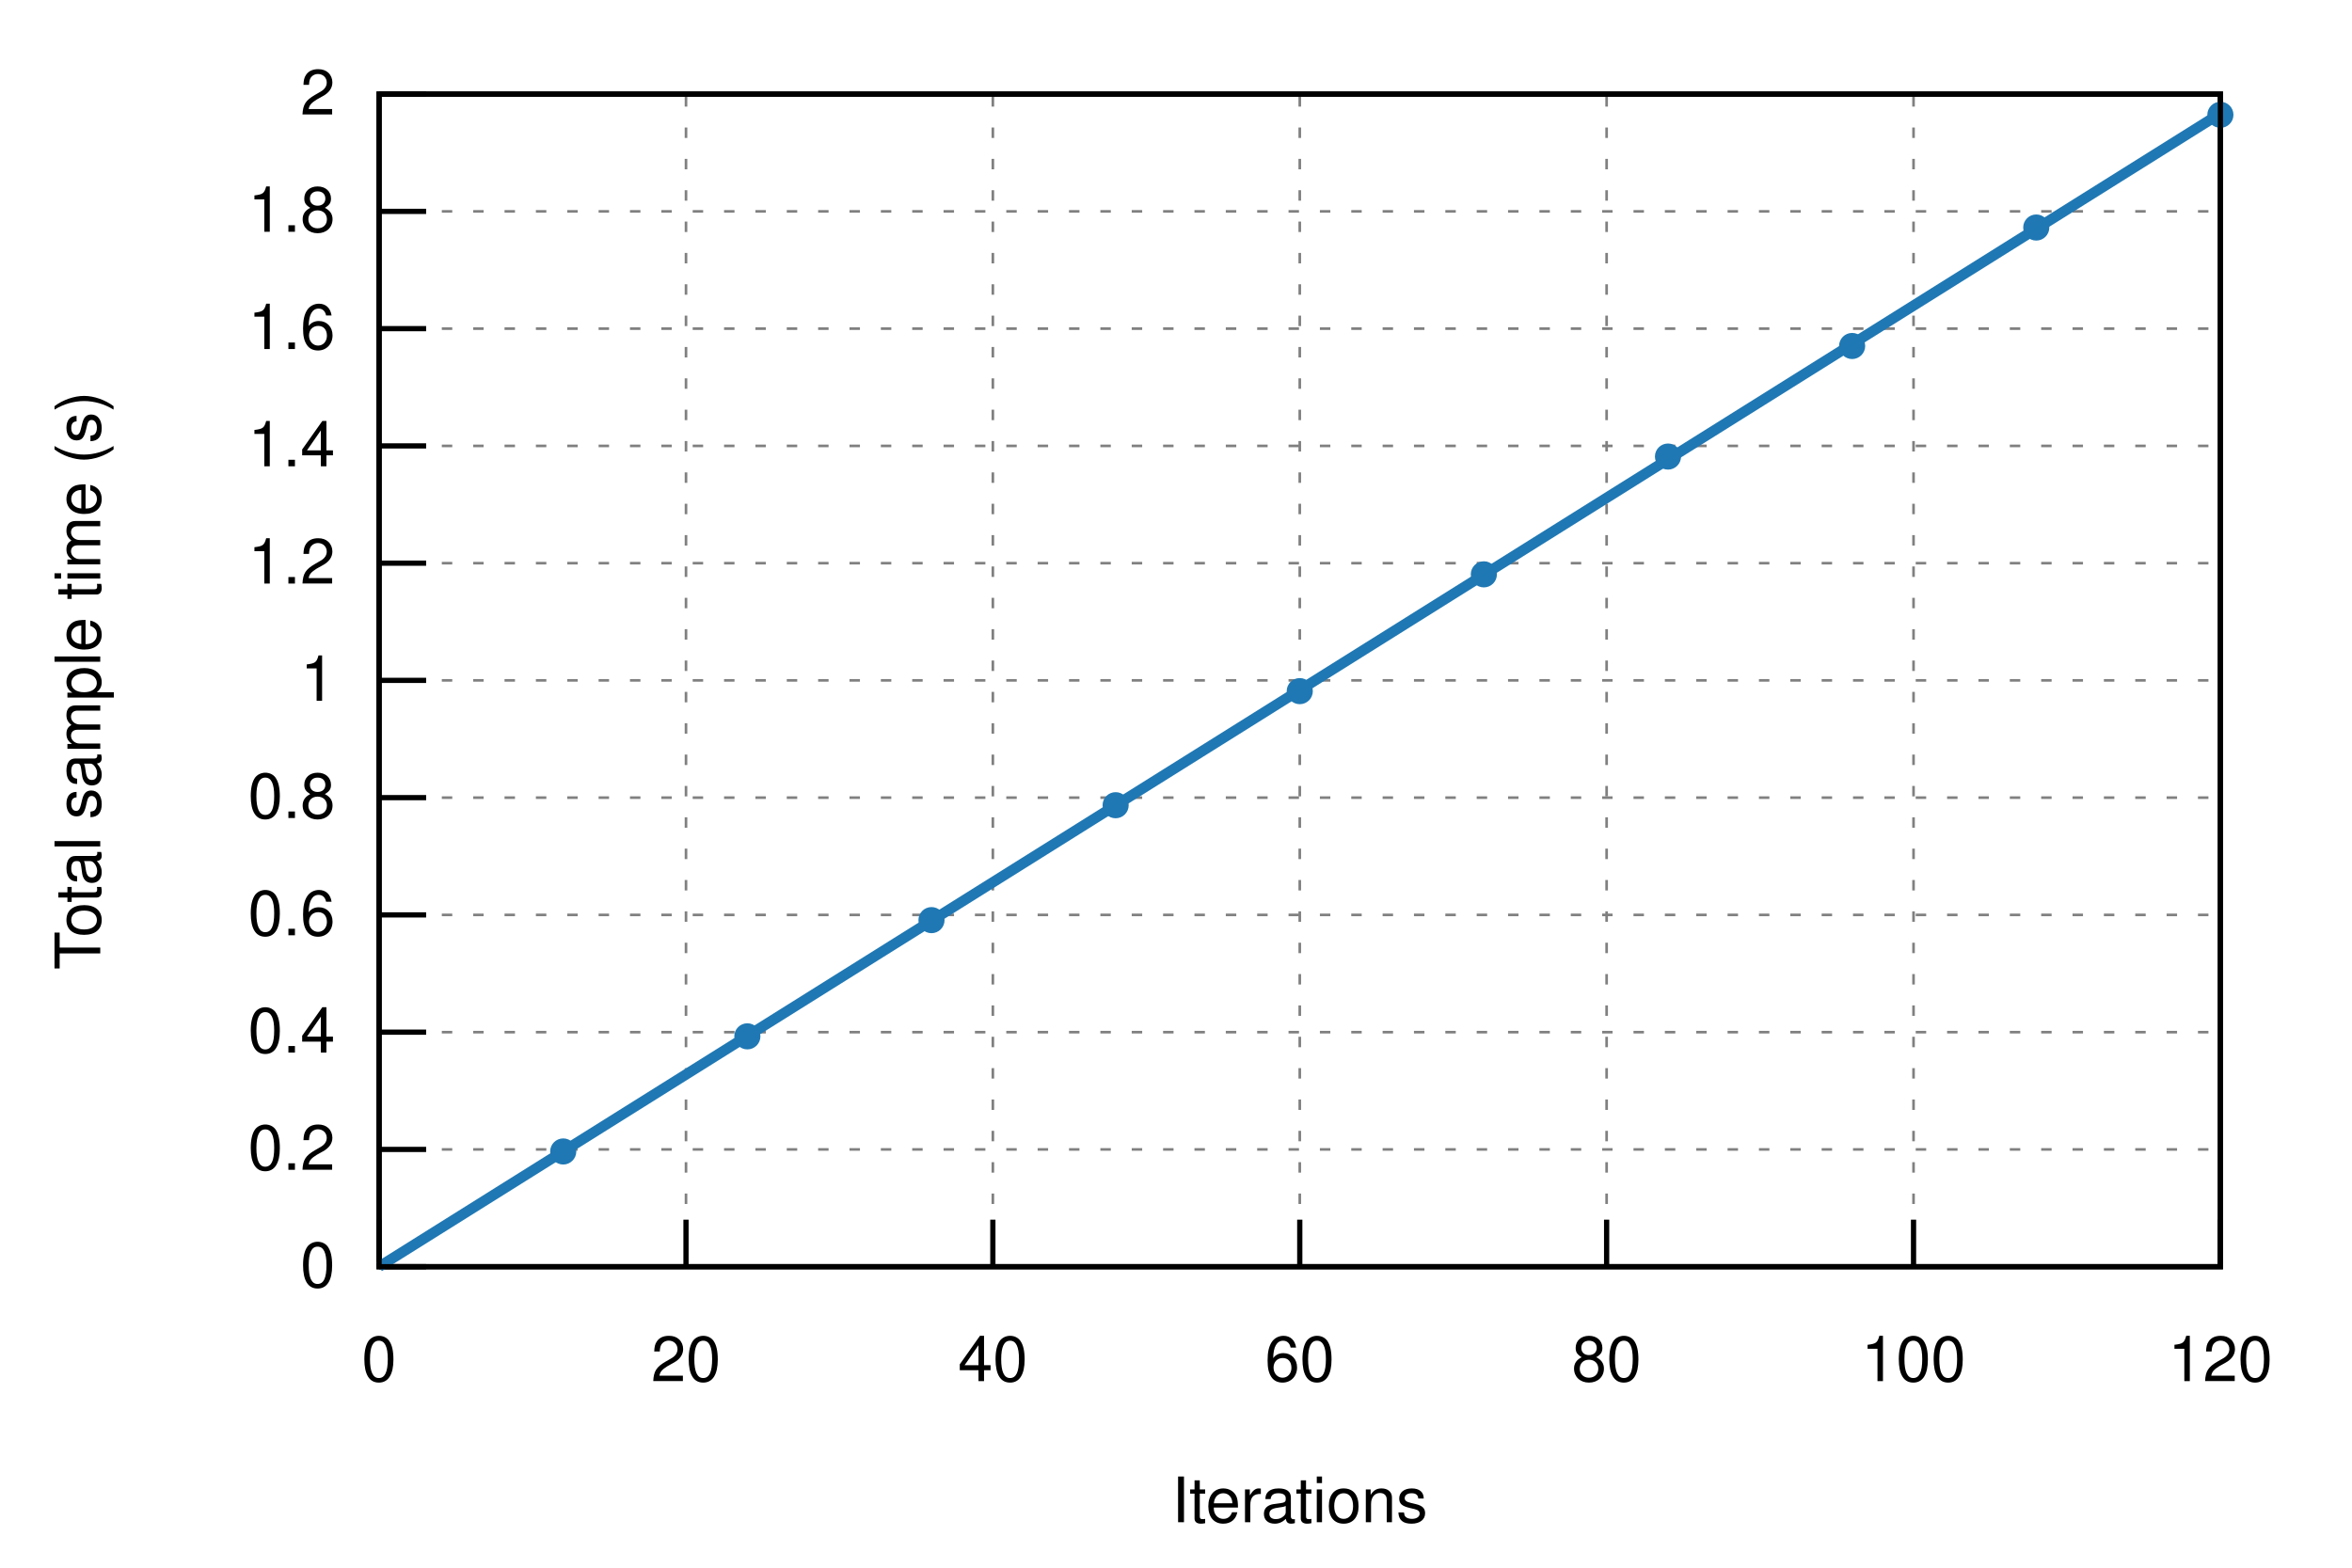
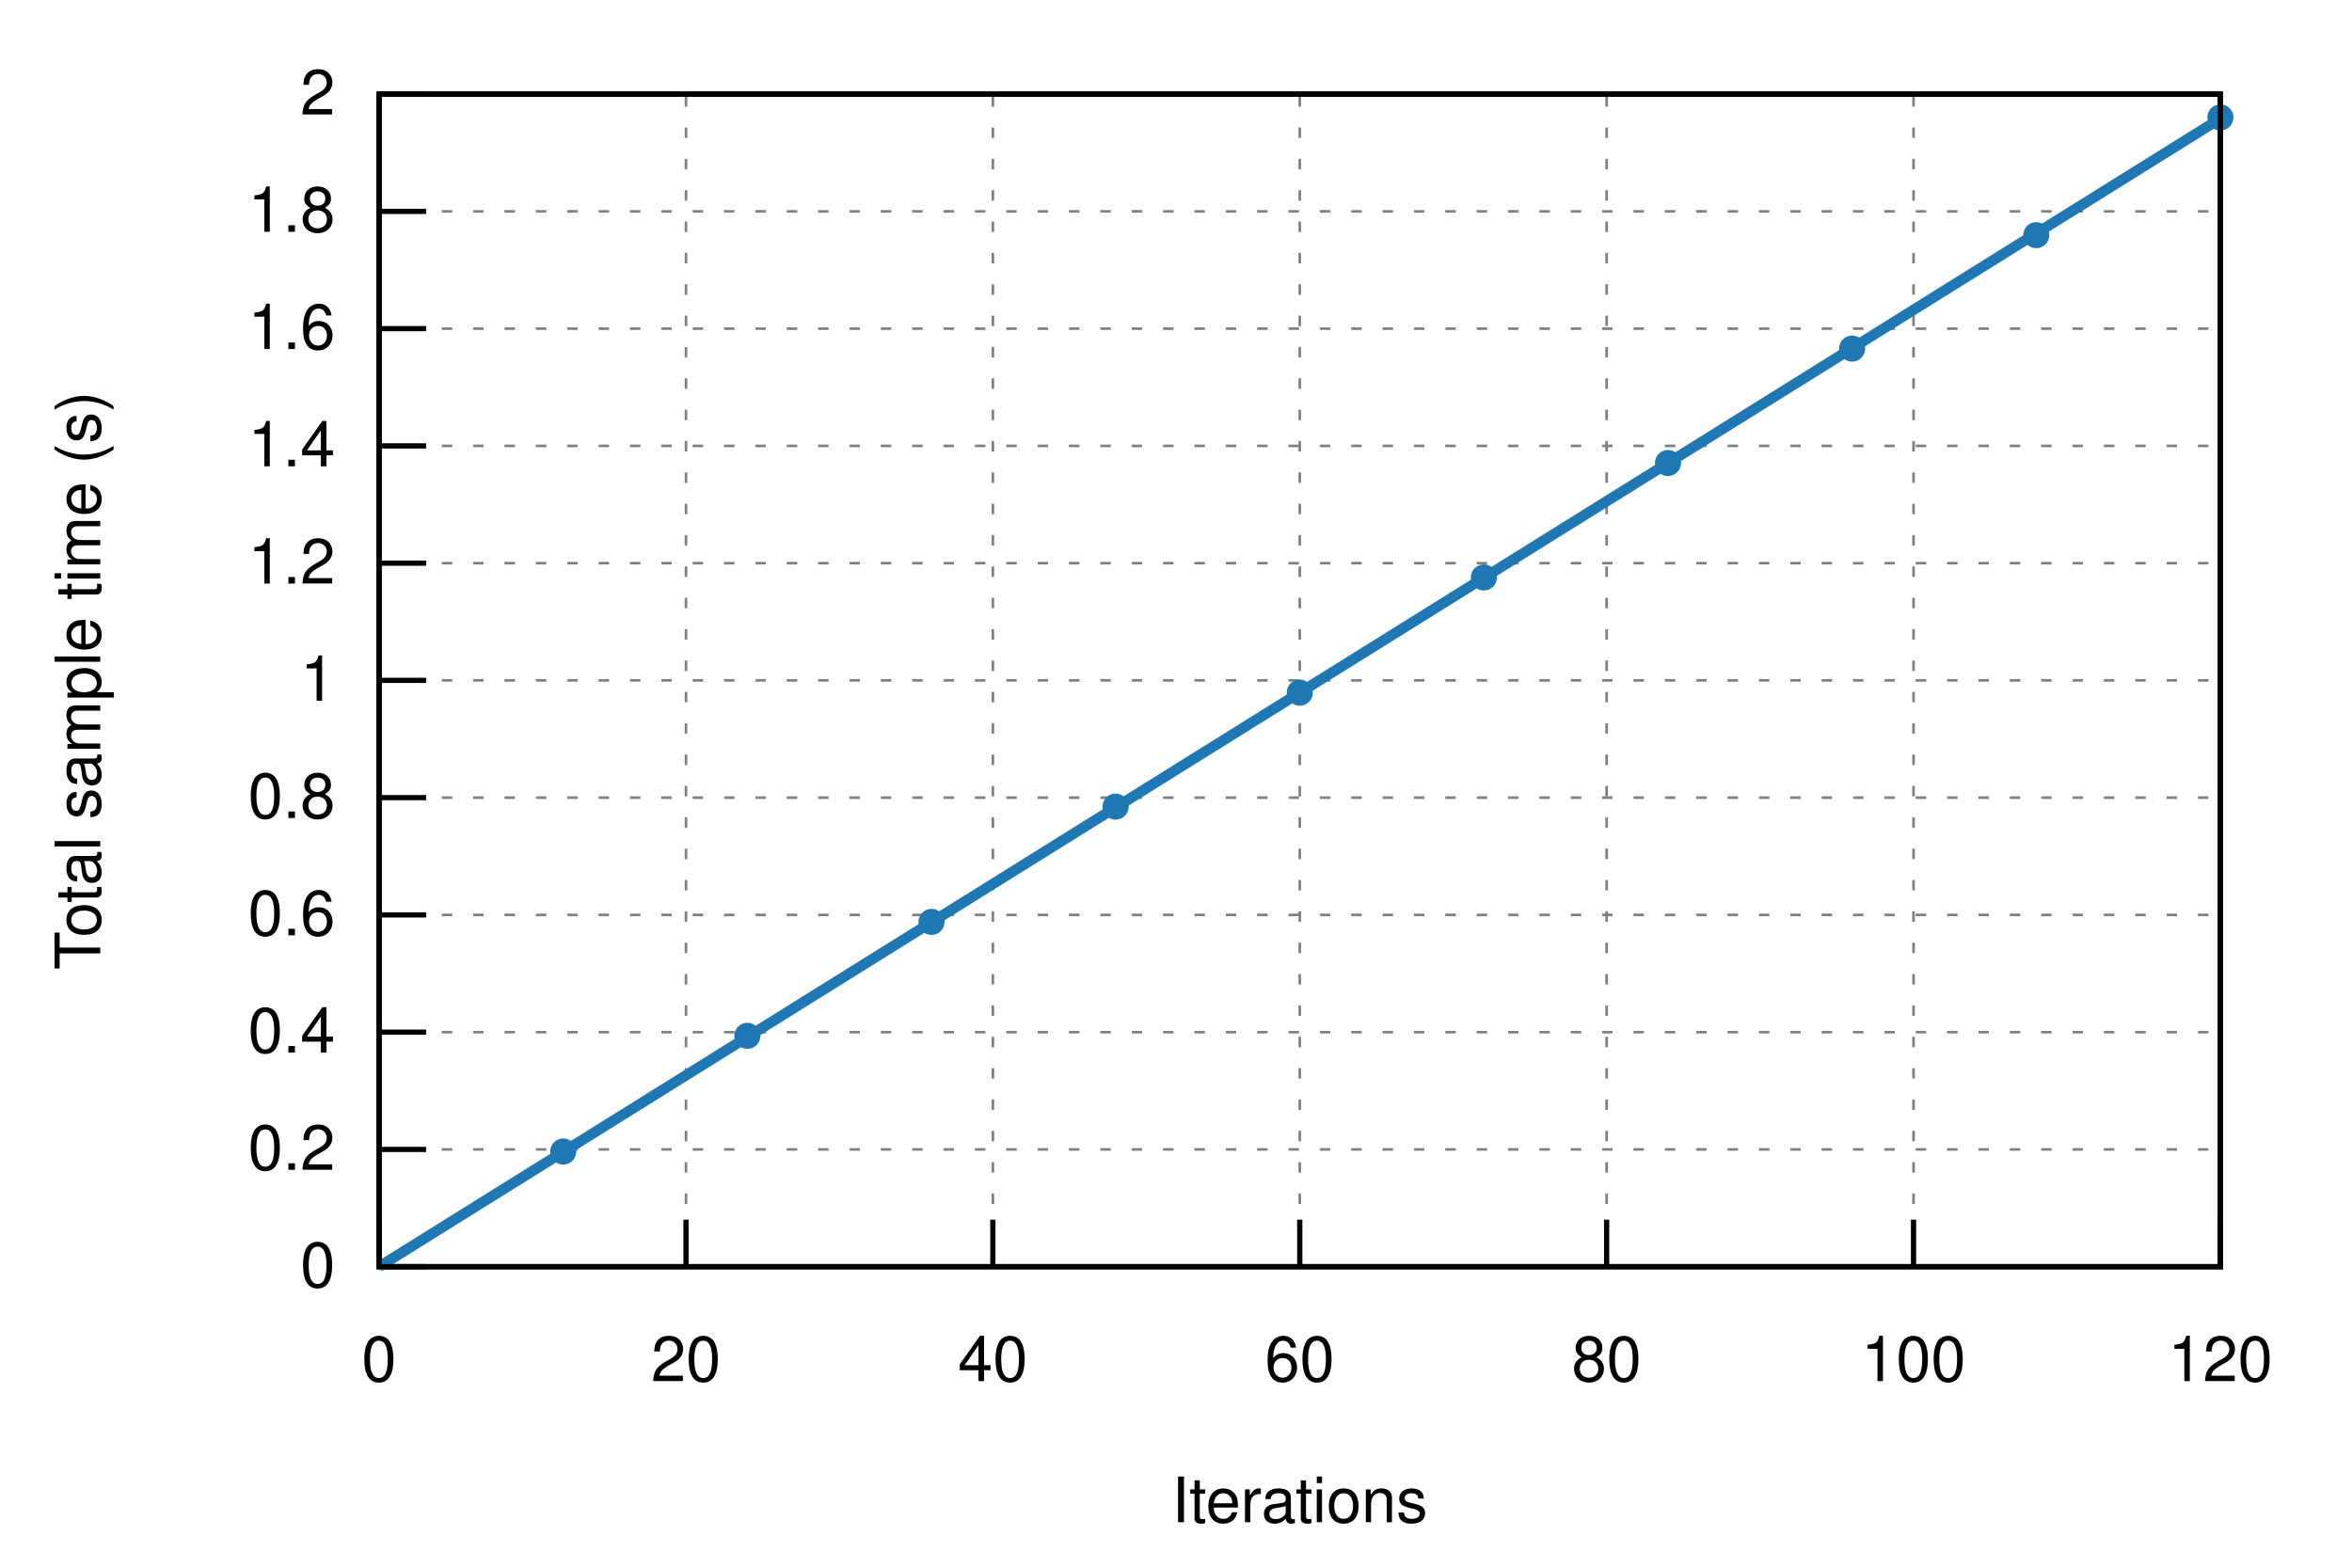
<svg xmlns="http://www.w3.org/2000/svg" xmlns:xlink="http://www.w3.org/1999/xlink" viewBox="0 0 450 300">
  <g id="gnuplot_canvas">
    <rect x="0" y="0" width="450" height="300" fill="none" />
    <defs>
      <circle id="gpDot" r="0.5" stroke-width="0.5" stroke="currentColor" />
      <path id="gpPt0" stroke-width="0.222" stroke="currentColor" d="M-1,0 h2 M0,-1 v2" />
      <path id="gpPt1" stroke-width="0.222" stroke="currentColor" d="M-1,-1 L1,1 M1,-1 L-1,1" />
      <path id="gpPt2" stroke-width="0.222" stroke="currentColor" d="M-1,0 L1,0 M0,-1 L0,1 M-1,-1 L1,1 M-1,1 L1,-1" />
      <rect id="gpPt3" stroke-width="0.222" stroke="currentColor" x="-1" y="-1" width="2" height="2" />
      <rect id="gpPt4" stroke-width="0.222" stroke="currentColor" fill="currentColor" x="-1" y="-1" width="2" height="2" />
      <circle id="gpPt5" stroke-width="0.222" stroke="currentColor" cx="0" cy="0" r="1" />
      <use xlink:href="#gpPt5" id="gpPt6" fill="currentColor" stroke="none" />
      <path id="gpPt7" stroke-width="0.222" stroke="currentColor" d="M0,-1.33 L-1.33,0.67 L1.33,0.67 z" />
      <use xlink:href="#gpPt7" id="gpPt8" fill="currentColor" stroke="none" />
      <use xlink:href="#gpPt7" id="gpPt9" stroke="currentColor" transform="rotate(180)" />
      <use xlink:href="#gpPt9" id="gpPt10" fill="currentColor" stroke="none" />
      <use xlink:href="#gpPt3" id="gpPt11" stroke="currentColor" transform="rotate(45)" />
      <use xlink:href="#gpPt11" id="gpPt12" fill="currentColor" stroke="none" />
      <path id="gpPt13" stroke-width="0.222" stroke="currentColor" d="M0,1.330 L1.265,0.411 L0.782,-1.067 L-0.782,-1.076 L-1.265,0.411 z" />
      <use xlink:href="#gpPt13" id="gpPt14" fill="currentColor" stroke="none" />
      <filter id="textbox" filterUnits="objectBoundingBox" x="0" y="0" height="1" width="1">
        <feFlood flood-color="white" flood-opacity="1" result="bgnd" />
        <feComposite in="SourceGraphic" in2="bgnd" operator="atop" />
      </filter>
      <filter id="greybox" filterUnits="objectBoundingBox" x="0" y="0" height="1" width="1">
        <feFlood flood-color="lightgrey" flood-opacity="1" result="grey" />
        <feComposite in="SourceGraphic" in2="grey" operator="atop" />
      </filter>
    </defs>
    <g fill="none" color="white" stroke="currentColor" stroke-width="1.00" stroke-linecap="butt" stroke-linejoin="miter">
</g>
    <g fill="none" color="black" stroke="currentColor" stroke-width="1.00" stroke-linecap="butt" stroke-linejoin="miter">
</g>
    <g fill="none" color="black" stroke="black" stroke-width="0.50" stroke-linecap="butt" stroke-linejoin="miter">
</g>
    <g fill="none" color="gray" stroke="currentColor" stroke-width="0.50" stroke-linecap="butt" stroke-linejoin="miter">
      <path stroke="gray" stroke-dasharray="2,4" class="gridline" d="M72.53,242.40 L424.82,242.40  " />
    </g>
    <g fill="none" color="gray" stroke="gray" stroke-width="1.00" stroke-linecap="butt" stroke-linejoin="miter">
</g>
    <g fill="none" color="black" stroke="currentColor" stroke-width="1.00" stroke-linecap="butt" stroke-linejoin="miter">
      <path stroke="black" d="M72.53,242.40 L81.53,242.40  " />
      <g transform="translate(64.14,246.30)" stroke="none" fill="black" font-family="Helvetica" font-size="12.00" text-anchor="end">
        <text>
          <tspan font-family="Helvetica"> 0</tspan>
        </text>
      </g>
    </g>
    <g fill="none" color="black" stroke="currentColor" stroke-width="1.00" stroke-linecap="butt" stroke-linejoin="miter">
</g>
    <g fill="none" color="black" stroke="black" stroke-width="0.50" stroke-linecap="butt" stroke-linejoin="miter">
</g>
    <g fill="none" color="gray" stroke="currentColor" stroke-width="0.50" stroke-linecap="butt" stroke-linejoin="miter">
      <path stroke="gray" stroke-dasharray="2,4" class="gridline" d="M72.53,219.96 L424.82,219.96  " />
    </g>
    <g fill="none" color="gray" stroke="gray" stroke-width="1.00" stroke-linecap="butt" stroke-linejoin="miter">
</g>
    <g fill="none" color="black" stroke="currentColor" stroke-width="1.00" stroke-linecap="butt" stroke-linejoin="miter">
      <path stroke="black" d="M72.53,219.96 L81.53,219.96  " />
      <g transform="translate(64.14,223.86)" stroke="none" fill="black" font-family="Helvetica" font-size="12.00" text-anchor="end">
        <text>
          <tspan font-family="Helvetica"> 0.2</tspan>
        </text>
      </g>
    </g>
    <g fill="none" color="black" stroke="currentColor" stroke-width="1.00" stroke-linecap="butt" stroke-linejoin="miter">
</g>
    <g fill="none" color="black" stroke="black" stroke-width="0.50" stroke-linecap="butt" stroke-linejoin="miter">
</g>
    <g fill="none" color="gray" stroke="currentColor" stroke-width="0.50" stroke-linecap="butt" stroke-linejoin="miter">
      <path stroke="gray" stroke-dasharray="2,4" class="gridline" d="M72.53,197.52 L424.82,197.52  " />
    </g>
    <g fill="none" color="gray" stroke="gray" stroke-width="1.00" stroke-linecap="butt" stroke-linejoin="miter">
</g>
    <g fill="none" color="black" stroke="currentColor" stroke-width="1.00" stroke-linecap="butt" stroke-linejoin="miter">
      <path stroke="black" d="M72.53,197.52 L81.53,197.52  " />
      <g transform="translate(64.14,201.42)" stroke="none" fill="black" font-family="Helvetica" font-size="12.00" text-anchor="end">
        <text>
          <tspan font-family="Helvetica"> 0.4</tspan>
        </text>
      </g>
    </g>
    <g fill="none" color="black" stroke="currentColor" stroke-width="1.00" stroke-linecap="butt" stroke-linejoin="miter">
</g>
    <g fill="none" color="black" stroke="black" stroke-width="0.50" stroke-linecap="butt" stroke-linejoin="miter">
</g>
    <g fill="none" color="gray" stroke="currentColor" stroke-width="0.50" stroke-linecap="butt" stroke-linejoin="miter">
      <path stroke="gray" stroke-dasharray="2,4" class="gridline" d="M72.53,175.08 L424.82,175.08  " />
    </g>
    <g fill="none" color="gray" stroke="gray" stroke-width="1.00" stroke-linecap="butt" stroke-linejoin="miter">
</g>
    <g fill="none" color="black" stroke="currentColor" stroke-width="1.00" stroke-linecap="butt" stroke-linejoin="miter">
      <path stroke="black" d="M72.53,175.08 L81.53,175.08  " />
      <g transform="translate(64.14,178.98)" stroke="none" fill="black" font-family="Helvetica" font-size="12.00" text-anchor="end">
        <text>
          <tspan font-family="Helvetica"> 0.6</tspan>
        </text>
      </g>
    </g>
    <g fill="none" color="black" stroke="currentColor" stroke-width="1.00" stroke-linecap="butt" stroke-linejoin="miter">
</g>
    <g fill="none" color="black" stroke="black" stroke-width="0.50" stroke-linecap="butt" stroke-linejoin="miter">
</g>
    <g fill="none" color="gray" stroke="currentColor" stroke-width="0.50" stroke-linecap="butt" stroke-linejoin="miter">
      <path stroke="gray" stroke-dasharray="2,4" class="gridline" d="M72.53,152.64 L424.82,152.64  " />
    </g>
    <g fill="none" color="gray" stroke="gray" stroke-width="1.00" stroke-linecap="butt" stroke-linejoin="miter">
</g>
    <g fill="none" color="black" stroke="currentColor" stroke-width="1.00" stroke-linecap="butt" stroke-linejoin="miter">
      <path stroke="black" d="M72.53,152.64 L81.53,152.64  " />
      <g transform="translate(64.14,156.54)" stroke="none" fill="black" font-family="Helvetica" font-size="12.00" text-anchor="end">
        <text>
          <tspan font-family="Helvetica"> 0.8</tspan>
        </text>
      </g>
    </g>
    <g fill="none" color="black" stroke="currentColor" stroke-width="1.00" stroke-linecap="butt" stroke-linejoin="miter">
</g>
    <g fill="none" color="black" stroke="black" stroke-width="0.50" stroke-linecap="butt" stroke-linejoin="miter">
</g>
    <g fill="none" color="gray" stroke="currentColor" stroke-width="0.50" stroke-linecap="butt" stroke-linejoin="miter">
      <path stroke="gray" stroke-dasharray="2,4" class="gridline" d="M72.53,130.20 L424.82,130.20  " />
    </g>
    <g fill="none" color="gray" stroke="gray" stroke-width="1.00" stroke-linecap="butt" stroke-linejoin="miter">
</g>
    <g fill="none" color="black" stroke="currentColor" stroke-width="1.00" stroke-linecap="butt" stroke-linejoin="miter">
      <path stroke="black" d="M72.53,130.20 L81.53,130.20  " />
      <g transform="translate(64.14,134.10)" stroke="none" fill="black" font-family="Helvetica" font-size="12.00" text-anchor="end">
        <text>
          <tspan font-family="Helvetica"> 1</tspan>
        </text>
      </g>
    </g>
    <g fill="none" color="black" stroke="currentColor" stroke-width="1.00" stroke-linecap="butt" stroke-linejoin="miter">
</g>
    <g fill="none" color="black" stroke="black" stroke-width="0.50" stroke-linecap="butt" stroke-linejoin="miter">
</g>
    <g fill="none" color="gray" stroke="currentColor" stroke-width="0.50" stroke-linecap="butt" stroke-linejoin="miter">
      <path stroke="gray" stroke-dasharray="2,4" class="gridline" d="M72.53,107.77 L424.82,107.77  " />
    </g>
    <g fill="none" color="gray" stroke="gray" stroke-width="1.00" stroke-linecap="butt" stroke-linejoin="miter">
</g>
    <g fill="none" color="black" stroke="currentColor" stroke-width="1.00" stroke-linecap="butt" stroke-linejoin="miter">
      <path stroke="black" d="M72.53,107.77 L81.53,107.77  " />
      <g transform="translate(64.14,111.67)" stroke="none" fill="black" font-family="Helvetica" font-size="12.00" text-anchor="end">
        <text>
          <tspan font-family="Helvetica"> 1.2</tspan>
        </text>
      </g>
    </g>
    <g fill="none" color="black" stroke="currentColor" stroke-width="1.00" stroke-linecap="butt" stroke-linejoin="miter">
</g>
    <g fill="none" color="black" stroke="black" stroke-width="0.50" stroke-linecap="butt" stroke-linejoin="miter">
</g>
    <g fill="none" color="gray" stroke="currentColor" stroke-width="0.50" stroke-linecap="butt" stroke-linejoin="miter">
      <path stroke="gray" stroke-dasharray="2,4" class="gridline" d="M72.53,85.33 L424.82,85.33  " />
    </g>
    <g fill="none" color="gray" stroke="gray" stroke-width="1.00" stroke-linecap="butt" stroke-linejoin="miter">
</g>
    <g fill="none" color="black" stroke="currentColor" stroke-width="1.00" stroke-linecap="butt" stroke-linejoin="miter">
      <path stroke="black" d="M72.53,85.33 L81.53,85.33  " />
      <g transform="translate(64.14,89.23)" stroke="none" fill="black" font-family="Helvetica" font-size="12.00" text-anchor="end">
        <text>
          <tspan font-family="Helvetica"> 1.4</tspan>
        </text>
      </g>
    </g>
    <g fill="none" color="black" stroke="currentColor" stroke-width="1.00" stroke-linecap="butt" stroke-linejoin="miter">
</g>
    <g fill="none" color="black" stroke="black" stroke-width="0.50" stroke-linecap="butt" stroke-linejoin="miter">
</g>
    <g fill="none" color="gray" stroke="currentColor" stroke-width="0.50" stroke-linecap="butt" stroke-linejoin="miter">
      <path stroke="gray" stroke-dasharray="2,4" class="gridline" d="M72.53,62.89 L424.82,62.89  " />
    </g>
    <g fill="none" color="gray" stroke="gray" stroke-width="1.00" stroke-linecap="butt" stroke-linejoin="miter">
</g>
    <g fill="none" color="black" stroke="currentColor" stroke-width="1.00" stroke-linecap="butt" stroke-linejoin="miter">
      <path stroke="black" d="M72.53,62.89 L81.53,62.89  " />
      <g transform="translate(64.14,66.79)" stroke="none" fill="black" font-family="Helvetica" font-size="12.00" text-anchor="end">
        <text>
          <tspan font-family="Helvetica"> 1.6</tspan>
        </text>
      </g>
    </g>
    <g fill="none" color="black" stroke="currentColor" stroke-width="1.00" stroke-linecap="butt" stroke-linejoin="miter">
</g>
    <g fill="none" color="black" stroke="black" stroke-width="0.50" stroke-linecap="butt" stroke-linejoin="miter">
</g>
    <g fill="none" color="gray" stroke="currentColor" stroke-width="0.50" stroke-linecap="butt" stroke-linejoin="miter">
      <path stroke="gray" stroke-dasharray="2,4" class="gridline" d="M72.53,40.45 L424.82,40.45  " />
    </g>
    <g fill="none" color="gray" stroke="gray" stroke-width="1.00" stroke-linecap="butt" stroke-linejoin="miter">
</g>
    <g fill="none" color="black" stroke="currentColor" stroke-width="1.00" stroke-linecap="butt" stroke-linejoin="miter">
      <path stroke="black" d="M72.53,40.45 L81.53,40.45  " />
      <g transform="translate(64.14,44.35)" stroke="none" fill="black" font-family="Helvetica" font-size="12.00" text-anchor="end">
        <text>
          <tspan font-family="Helvetica"> 1.8</tspan>
        </text>
      </g>
    </g>
    <g fill="none" color="black" stroke="currentColor" stroke-width="1.00" stroke-linecap="butt" stroke-linejoin="miter">
</g>
    <g fill="none" color="black" stroke="black" stroke-width="0.50" stroke-linecap="butt" stroke-linejoin="miter">
</g>
    <g fill="none" color="gray" stroke="currentColor" stroke-width="0.50" stroke-linecap="butt" stroke-linejoin="miter">
      <path stroke="gray" stroke-dasharray="2,4" class="gridline" d="M72.53,18.01 L424.82,18.01  " />
    </g>
    <g fill="none" color="gray" stroke="gray" stroke-width="1.00" stroke-linecap="butt" stroke-linejoin="miter">
</g>
    <g fill="none" color="black" stroke="currentColor" stroke-width="1.00" stroke-linecap="butt" stroke-linejoin="miter">
      <path stroke="black" d="M72.53,18.01 L81.53,18.01  " />
      <g transform="translate(64.14,21.91)" stroke="none" fill="black" font-family="Helvetica" font-size="12.00" text-anchor="end">
        <text>
          <tspan font-family="Helvetica"> 2</tspan>
        </text>
      </g>
    </g>
    <g fill="none" color="black" stroke="currentColor" stroke-width="1.00" stroke-linecap="butt" stroke-linejoin="miter">
</g>
    <g fill="none" color="black" stroke="black" stroke-width="0.50" stroke-linecap="butt" stroke-linejoin="miter">
</g>
    <g fill="none" color="gray" stroke="currentColor" stroke-width="0.50" stroke-linecap="butt" stroke-linejoin="miter">
      <path stroke="gray" stroke-dasharray="2,4" class="gridline" d="M72.53,242.40 L72.53,18.01  " />
    </g>
    <g fill="none" color="gray" stroke="gray" stroke-width="1.00" stroke-linecap="butt" stroke-linejoin="miter">
</g>
    <g fill="none" color="black" stroke="currentColor" stroke-width="1.00" stroke-linecap="butt" stroke-linejoin="miter">
      <path stroke="black" d="M72.53,242.40 L72.53,233.40  " />
      <g transform="translate(72.53,264.30)" stroke="none" fill="black" font-family="Helvetica" font-size="12.00" text-anchor="middle">
        <text>
          <tspan font-family="Helvetica"> 0</tspan>
        </text>
      </g>
    </g>
    <g fill="none" color="black" stroke="currentColor" stroke-width="1.00" stroke-linecap="butt" stroke-linejoin="miter">
</g>
    <g fill="none" color="black" stroke="black" stroke-width="0.50" stroke-linecap="butt" stroke-linejoin="miter">
</g>
    <g fill="none" color="gray" stroke="currentColor" stroke-width="0.50" stroke-linecap="butt" stroke-linejoin="miter">
      <path stroke="gray" stroke-dasharray="2,4" class="gridline" d="M131.25,242.40 L131.25,18.01  " />
    </g>
    <g fill="none" color="gray" stroke="gray" stroke-width="1.00" stroke-linecap="butt" stroke-linejoin="miter">
</g>
    <g fill="none" color="black" stroke="currentColor" stroke-width="1.00" stroke-linecap="butt" stroke-linejoin="miter">
      <path stroke="black" d="M131.25,242.40 L131.25,233.40  " />
      <g transform="translate(131.25,264.30)" stroke="none" fill="black" font-family="Helvetica" font-size="12.00" text-anchor="middle">
        <text>
          <tspan font-family="Helvetica"> 20</tspan>
        </text>
      </g>
    </g>
    <g fill="none" color="black" stroke="currentColor" stroke-width="1.00" stroke-linecap="butt" stroke-linejoin="miter">
</g>
    <g fill="none" color="black" stroke="black" stroke-width="0.50" stroke-linecap="butt" stroke-linejoin="miter">
</g>
    <g fill="none" color="gray" stroke="currentColor" stroke-width="0.50" stroke-linecap="butt" stroke-linejoin="miter">
      <path stroke="gray" stroke-dasharray="2,4" class="gridline" d="M189.96,242.40 L189.96,18.01  " />
    </g>
    <g fill="none" color="gray" stroke="gray" stroke-width="1.00" stroke-linecap="butt" stroke-linejoin="miter">
</g>
    <g fill="none" color="black" stroke="currentColor" stroke-width="1.00" stroke-linecap="butt" stroke-linejoin="miter">
      <path stroke="black" d="M189.96,242.40 L189.96,233.40  " />
      <g transform="translate(189.96,264.30)" stroke="none" fill="black" font-family="Helvetica" font-size="12.00" text-anchor="middle">
        <text>
          <tspan font-family="Helvetica"> 40</tspan>
        </text>
      </g>
    </g>
    <g fill="none" color="black" stroke="currentColor" stroke-width="1.00" stroke-linecap="butt" stroke-linejoin="miter">
</g>
    <g fill="none" color="black" stroke="black" stroke-width="0.50" stroke-linecap="butt" stroke-linejoin="miter">
</g>
    <g fill="none" color="gray" stroke="currentColor" stroke-width="0.50" stroke-linecap="butt" stroke-linejoin="miter">
      <path stroke="gray" stroke-dasharray="2,4" class="gridline" d="M248.68,242.40 L248.68,18.01  " />
    </g>
    <g fill="none" color="gray" stroke="gray" stroke-width="1.00" stroke-linecap="butt" stroke-linejoin="miter">
</g>
    <g fill="none" color="black" stroke="currentColor" stroke-width="1.00" stroke-linecap="butt" stroke-linejoin="miter">
      <path stroke="black" d="M248.68,242.40 L248.68,233.40  " />
      <g transform="translate(248.68,264.30)" stroke="none" fill="black" font-family="Helvetica" font-size="12.00" text-anchor="middle">
        <text>
          <tspan font-family="Helvetica"> 60</tspan>
        </text>
      </g>
    </g>
    <g fill="none" color="black" stroke="currentColor" stroke-width="1.00" stroke-linecap="butt" stroke-linejoin="miter">
</g>
    <g fill="none" color="black" stroke="black" stroke-width="0.50" stroke-linecap="butt" stroke-linejoin="miter">
</g>
    <g fill="none" color="gray" stroke="currentColor" stroke-width="0.50" stroke-linecap="butt" stroke-linejoin="miter">
      <path stroke="gray" stroke-dasharray="2,4" class="gridline" d="M307.39,242.40 L307.39,18.01  " />
    </g>
    <g fill="none" color="gray" stroke="gray" stroke-width="1.00" stroke-linecap="butt" stroke-linejoin="miter">
</g>
    <g fill="none" color="black" stroke="currentColor" stroke-width="1.00" stroke-linecap="butt" stroke-linejoin="miter">
      <path stroke="black" d="M307.39,242.40 L307.39,233.40  " />
      <g transform="translate(307.39,264.30)" stroke="none" fill="black" font-family="Helvetica" font-size="12.00" text-anchor="middle">
        <text>
          <tspan font-family="Helvetica"> 80</tspan>
        </text>
      </g>
    </g>
    <g fill="none" color="black" stroke="currentColor" stroke-width="1.00" stroke-linecap="butt" stroke-linejoin="miter">
</g>
    <g fill="none" color="black" stroke="black" stroke-width="0.50" stroke-linecap="butt" stroke-linejoin="miter">
</g>
    <g fill="none" color="gray" stroke="currentColor" stroke-width="0.50" stroke-linecap="butt" stroke-linejoin="miter">
      <path stroke="gray" stroke-dasharray="2,4" class="gridline" d="M366.11,242.40 L366.11,18.01  " />
    </g>
    <g fill="none" color="gray" stroke="gray" stroke-width="1.00" stroke-linecap="butt" stroke-linejoin="miter">
</g>
    <g fill="none" color="black" stroke="currentColor" stroke-width="1.00" stroke-linecap="butt" stroke-linejoin="miter">
      <path stroke="black" d="M366.11,242.40 L366.11,233.40  " />
      <g transform="translate(366.11,264.30)" stroke="none" fill="black" font-family="Helvetica" font-size="12.00" text-anchor="middle">
        <text>
          <tspan font-family="Helvetica"> 100</tspan>
        </text>
      </g>
    </g>
    <g fill="none" color="black" stroke="currentColor" stroke-width="1.00" stroke-linecap="butt" stroke-linejoin="miter">
</g>
    <g fill="none" color="black" stroke="black" stroke-width="0.50" stroke-linecap="butt" stroke-linejoin="miter">
</g>
    <g fill="none" color="gray" stroke="currentColor" stroke-width="0.50" stroke-linecap="butt" stroke-linejoin="miter">
      <path stroke="gray" stroke-dasharray="2,4" class="gridline" d="M424.82,242.40 L424.82,18.01  " />
    </g>
    <g fill="none" color="gray" stroke="gray" stroke-width="1.00" stroke-linecap="butt" stroke-linejoin="miter">
</g>
    <g fill="none" color="black" stroke="currentColor" stroke-width="1.00" stroke-linecap="butt" stroke-linejoin="miter">
      <path stroke="black" d="M424.82,242.40 L424.82,233.40  " />
      <g transform="translate(424.82,264.30)" stroke="none" fill="black" font-family="Helvetica" font-size="12.00" text-anchor="middle">
        <text>
          <tspan font-family="Helvetica"> 120</tspan>
        </text>
      </g>
    </g>
    <g fill="none" color="black" stroke="currentColor" stroke-width="1.00" stroke-linecap="butt" stroke-linejoin="miter">
</g>
    <g fill="none" color="black" stroke="currentColor" stroke-width="1.00" stroke-linecap="butt" stroke-linejoin="miter">
      <path stroke="black" d="M72.53,18.01 L72.53,242.40 L424.82,242.40 L424.82,18.01 L72.53,18.01 Z  " />
    </g>
    <g fill="none" color="black" stroke="currentColor" stroke-width="1.00" stroke-linecap="butt" stroke-linejoin="miter">
      <g transform="translate(19.18,130.21) rotate(270)" stroke="none" fill="black" font-family="Helvetica" font-size="12.00" text-anchor="middle">
        <text>
          <tspan font-family="Helvetica">Total sample time (s)</tspan>
        </text>
      </g>
    </g>
    <g fill="none" color="black" stroke="currentColor" stroke-width="1.00" stroke-linecap="butt" stroke-linejoin="miter">
      <g transform="translate(248.67,291.30)" stroke="none" fill="black" font-family="Helvetica" font-size="12.00" text-anchor="middle">
        <text>
          <tspan font-family="Helvetica">Iterations</tspan>
        </text>
      </g>
    </g>
    <g fill="none" color="black" stroke="currentColor" stroke-width="1.00" stroke-linecap="butt" stroke-linejoin="miter">
</g>
    <g id="gnuplot_plot_1">
      <g fill="none" color="black" stroke="currentColor" stroke-width="1.00" stroke-linecap="butt" stroke-linejoin="miter">
-         <use xlink:href="#gpPt6" transform="translate(107.76,220.35) scale(2.25)" color="rgb( 31, 120, 180)" />
-         <use xlink:href="#gpPt6" transform="translate(142.99,198.32) scale(2.25)" color="rgb( 31, 120, 180)" />
-         <use xlink:href="#gpPt6" transform="translate(178.22,176.08) scale(2.25)" color="rgb( 31, 120, 180)" />
-         <use xlink:href="#gpPt6" transform="translate(213.45,154.09) scale(2.25)" color="rgb( 31, 120, 180)" />
-         <use xlink:href="#gpPt6" transform="translate(248.68,132.26) scale(2.25)" color="rgb( 31, 120, 180)" />
-         <use xlink:href="#gpPt6" transform="translate(283.90,109.91) scale(2.25)" color="rgb( 31, 120, 180)" />
-         <use xlink:href="#gpPt6" transform="translate(319.13,87.37) scale(2.25)" color="rgb( 31, 120, 180)" />
-         <use xlink:href="#gpPt6" transform="translate(354.36,66.21) scale(2.25)" color="rgb( 31, 120, 180)" />
-         <use xlink:href="#gpPt6" transform="translate(389.59,43.54) scale(2.25)" color="rgb( 31, 120, 180)" />
-         <use xlink:href="#gpPt6" transform="translate(424.82,21.97) scale(2.25)" color="rgb( 31, 120, 180)" />
+         <use xlink:href="#gpPt6" transform="translate(107.76,220.36) scale(2.25)" color="rgb( 31, 120, 180)" />
+         <use xlink:href="#gpPt6" transform="translate(142.99,198.22) scale(2.25)" color="rgb( 31, 120, 180)" />
+         <use xlink:href="#gpPt6" transform="translate(178.22,176.42) scale(2.25)" color="rgb( 31, 120, 180)" />
+         <use xlink:href="#gpPt6" transform="translate(213.45,154.36) scale(2.25)" color="rgb( 31, 120, 180)" />
+         <use xlink:href="#gpPt6" transform="translate(248.68,132.55) scale(2.25)" color="rgb( 31, 120, 180)" />
+         <use xlink:href="#gpPt6" transform="translate(283.90,110.51) scale(2.25)" color="rgb( 31, 120, 180)" />
+         <use xlink:href="#gpPt6" transform="translate(319.13,88.60) scale(2.25)" color="rgb( 31, 120, 180)" />
+         <use xlink:href="#gpPt6" transform="translate(354.36,66.71) scale(2.25)" color="rgb( 31, 120, 180)" />
+         <use xlink:href="#gpPt6" transform="translate(389.59,45.00) scale(2.25)" color="rgb( 31, 120, 180)" />
+         <use xlink:href="#gpPt6" transform="translate(424.82,22.47) scale(2.25)" color="rgb( 31, 120, 180)" />
      </g>
    </g>
    <g id="gnuplot_plot_2">
      <g fill="none" color="white" stroke="rgb( 31, 120, 180)" stroke-width="2.00" stroke-linecap="butt" stroke-linejoin="miter">
</g>
      <g fill="none" color="black" stroke="currentColor" stroke-width="2.00" stroke-linecap="butt" stroke-linejoin="miter">
-         <path stroke="rgb( 31, 120, 180)" d="M72.53,242.40 L424.82,21.70  " />
+         <path stroke="rgb( 31, 120, 180)" d="M72.53,242.40 L424.82,22.68  " />
      </g>
    </g>
    <g id="gnuplot_plot_3">
      <g fill="none" color="white" stroke="rgb( 31, 120, 180)" stroke-width="1.00" stroke-linecap="butt" stroke-linejoin="miter">
</g>
      <g fill="none" color="black" stroke="currentColor" stroke-width="1.00" stroke-linecap="butt" stroke-linejoin="miter">
        <g stroke="none" shape-rendering="crispEdges">
          <polygon fill="rgb( 31, 120, 180)" fill-opacity="0.25" points="72.53,242.40 72.53,242.40 72.53,242.40 " />
-           <polygon fill="rgb( 31, 120, 180)" fill-opacity="0.25" points="72.53,242.40 424.82,21.99 424.82,21.36 " />
+           <polygon fill="rgb( 31, 120, 180)" fill-opacity="0.25" points="72.53,242.40 424.82,22.87 424.82,22.49 " />
        </g>
      </g>
    </g>
    <g fill="none" color="white" stroke="rgb( 31, 120, 180)" stroke-width="2.00" stroke-linecap="butt" stroke-linejoin="miter">
</g>
    <g fill="none" color="black" stroke="currentColor" stroke-width="2.00" stroke-linecap="butt" stroke-linejoin="miter">
</g>
    <g fill="none" color="black" stroke="black" stroke-width="1.00" stroke-linecap="butt" stroke-linejoin="miter">
</g>
    <g fill="none" color="black" stroke="currentColor" stroke-width="1.00" stroke-linecap="butt" stroke-linejoin="miter">
      <path stroke="black" d="M72.53,18.01 L72.53,242.40 L424.82,242.40 L424.82,18.01 L72.53,18.01 Z  " />
    </g>
    <g fill="none" color="black" stroke="currentColor" stroke-width="1.00" stroke-linecap="butt" stroke-linejoin="miter">
</g>
  </g>
</svg>
